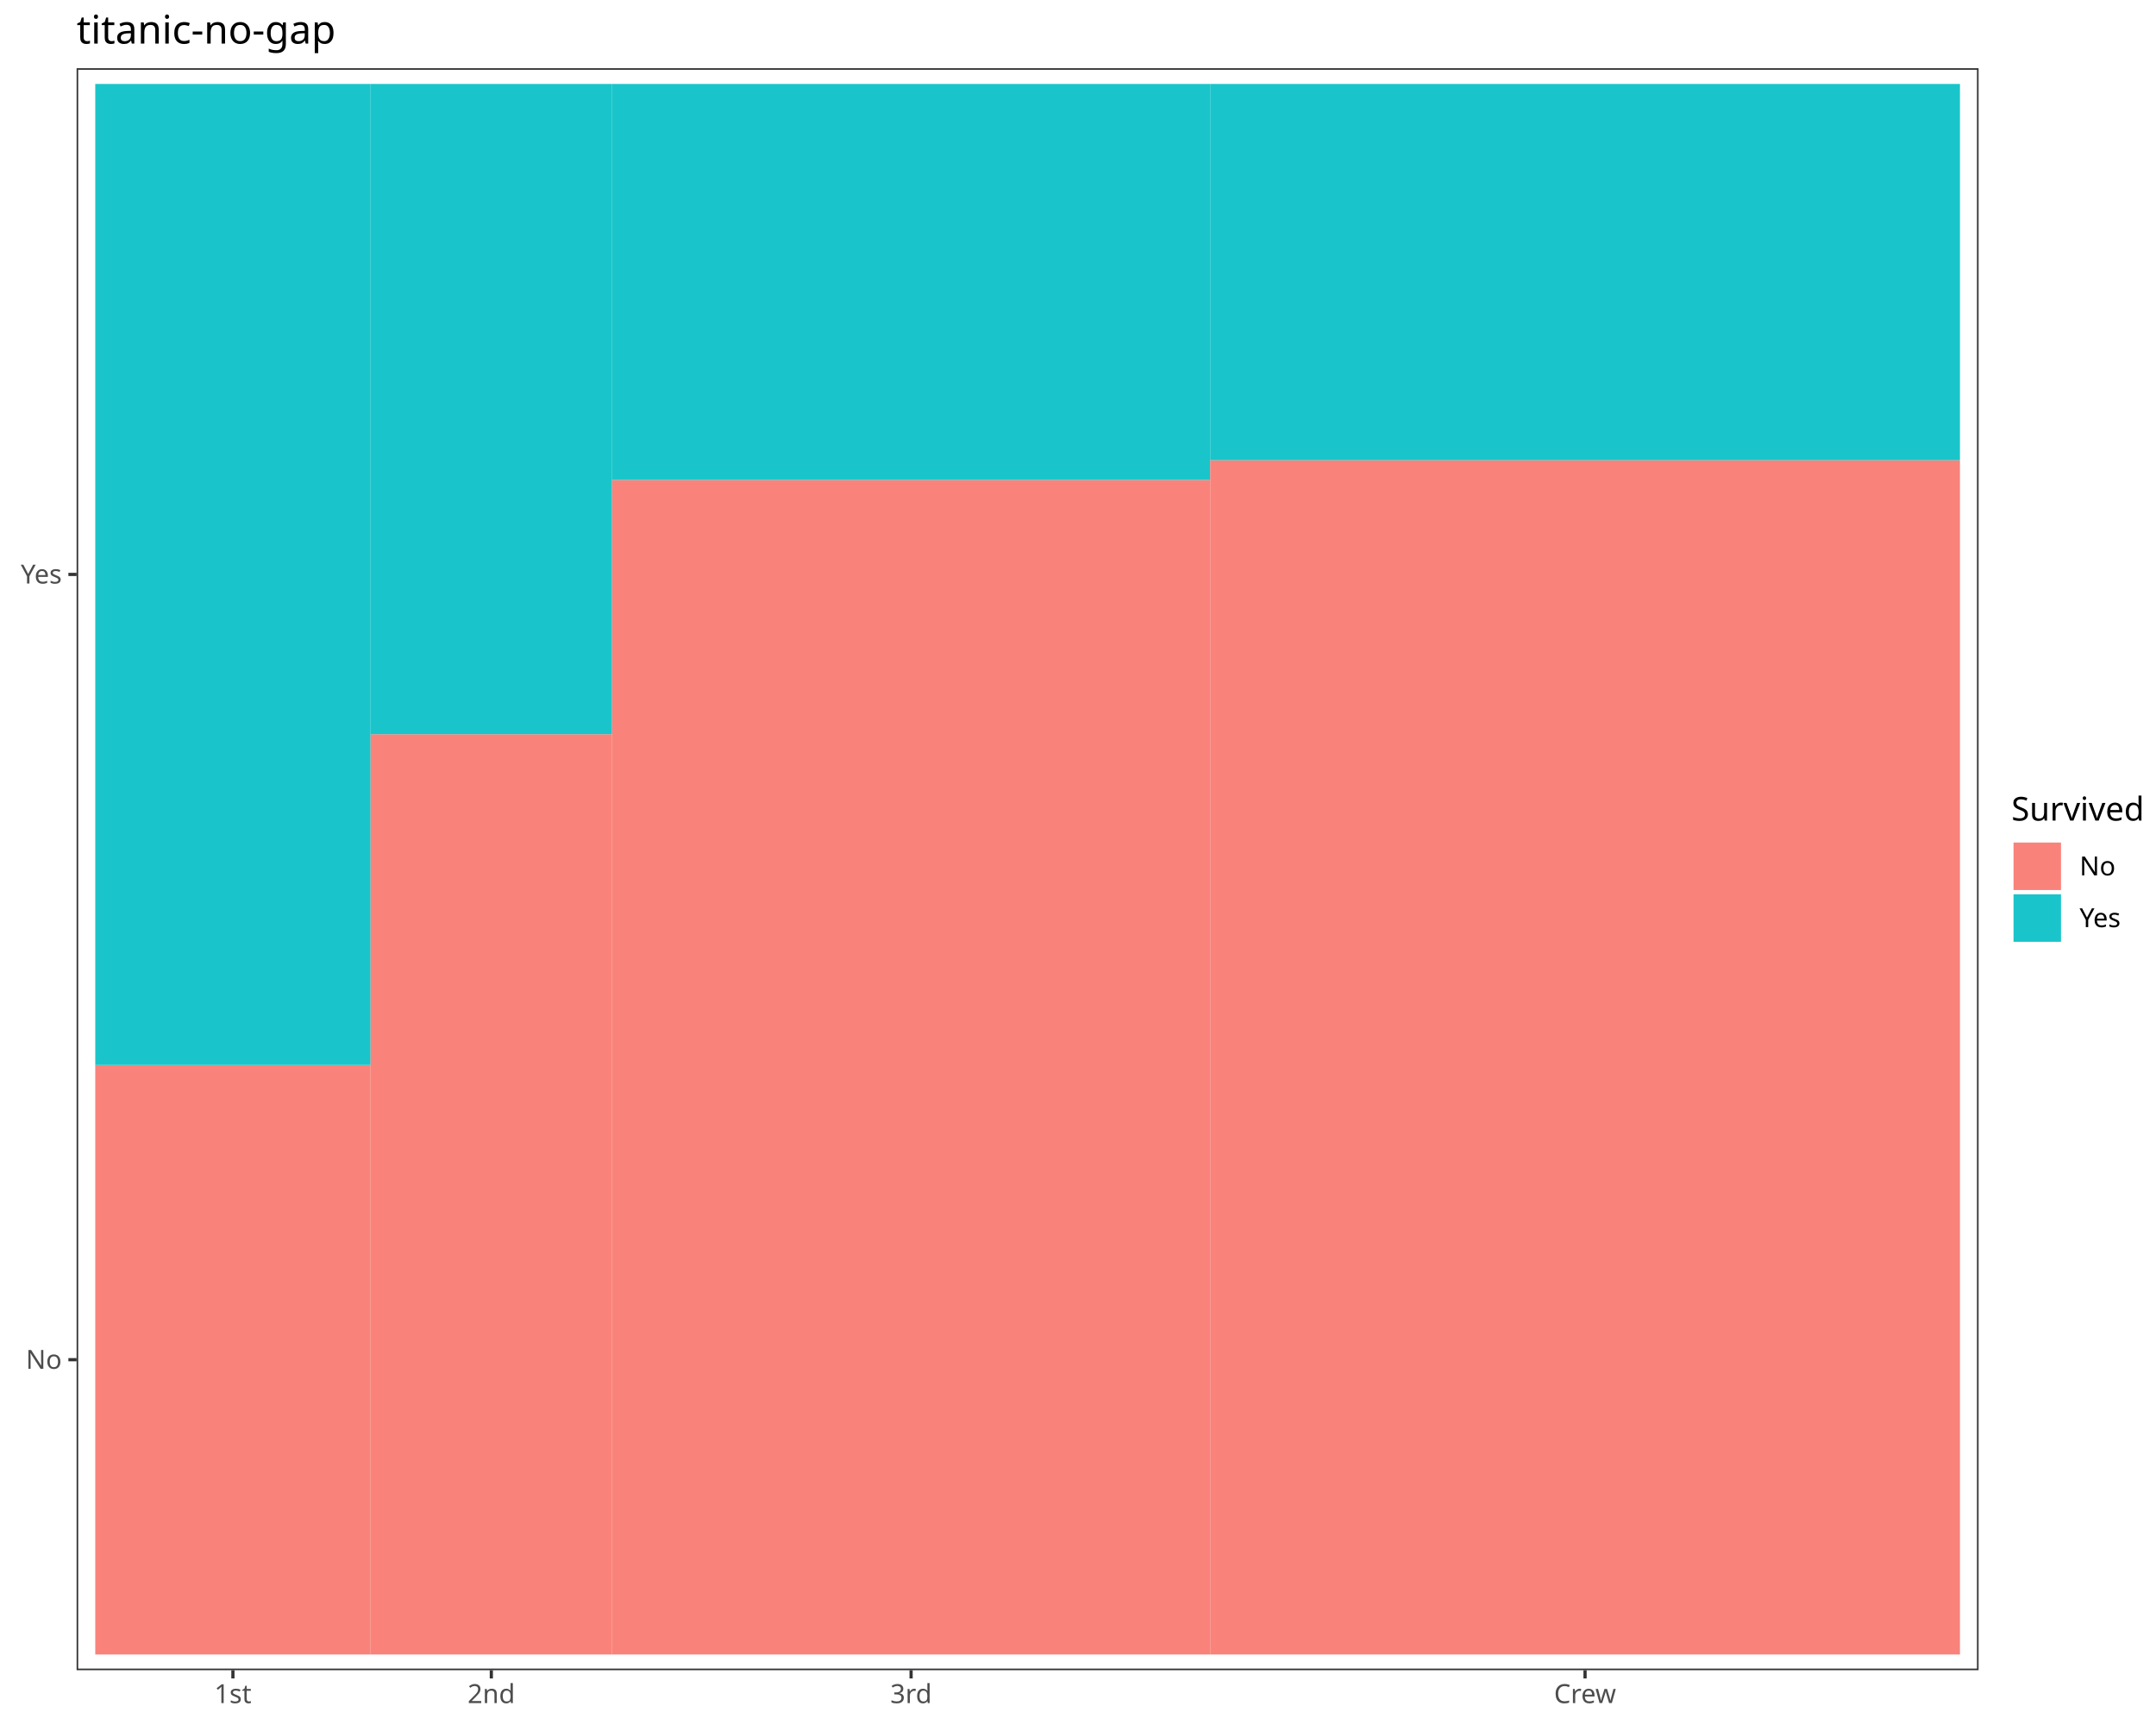
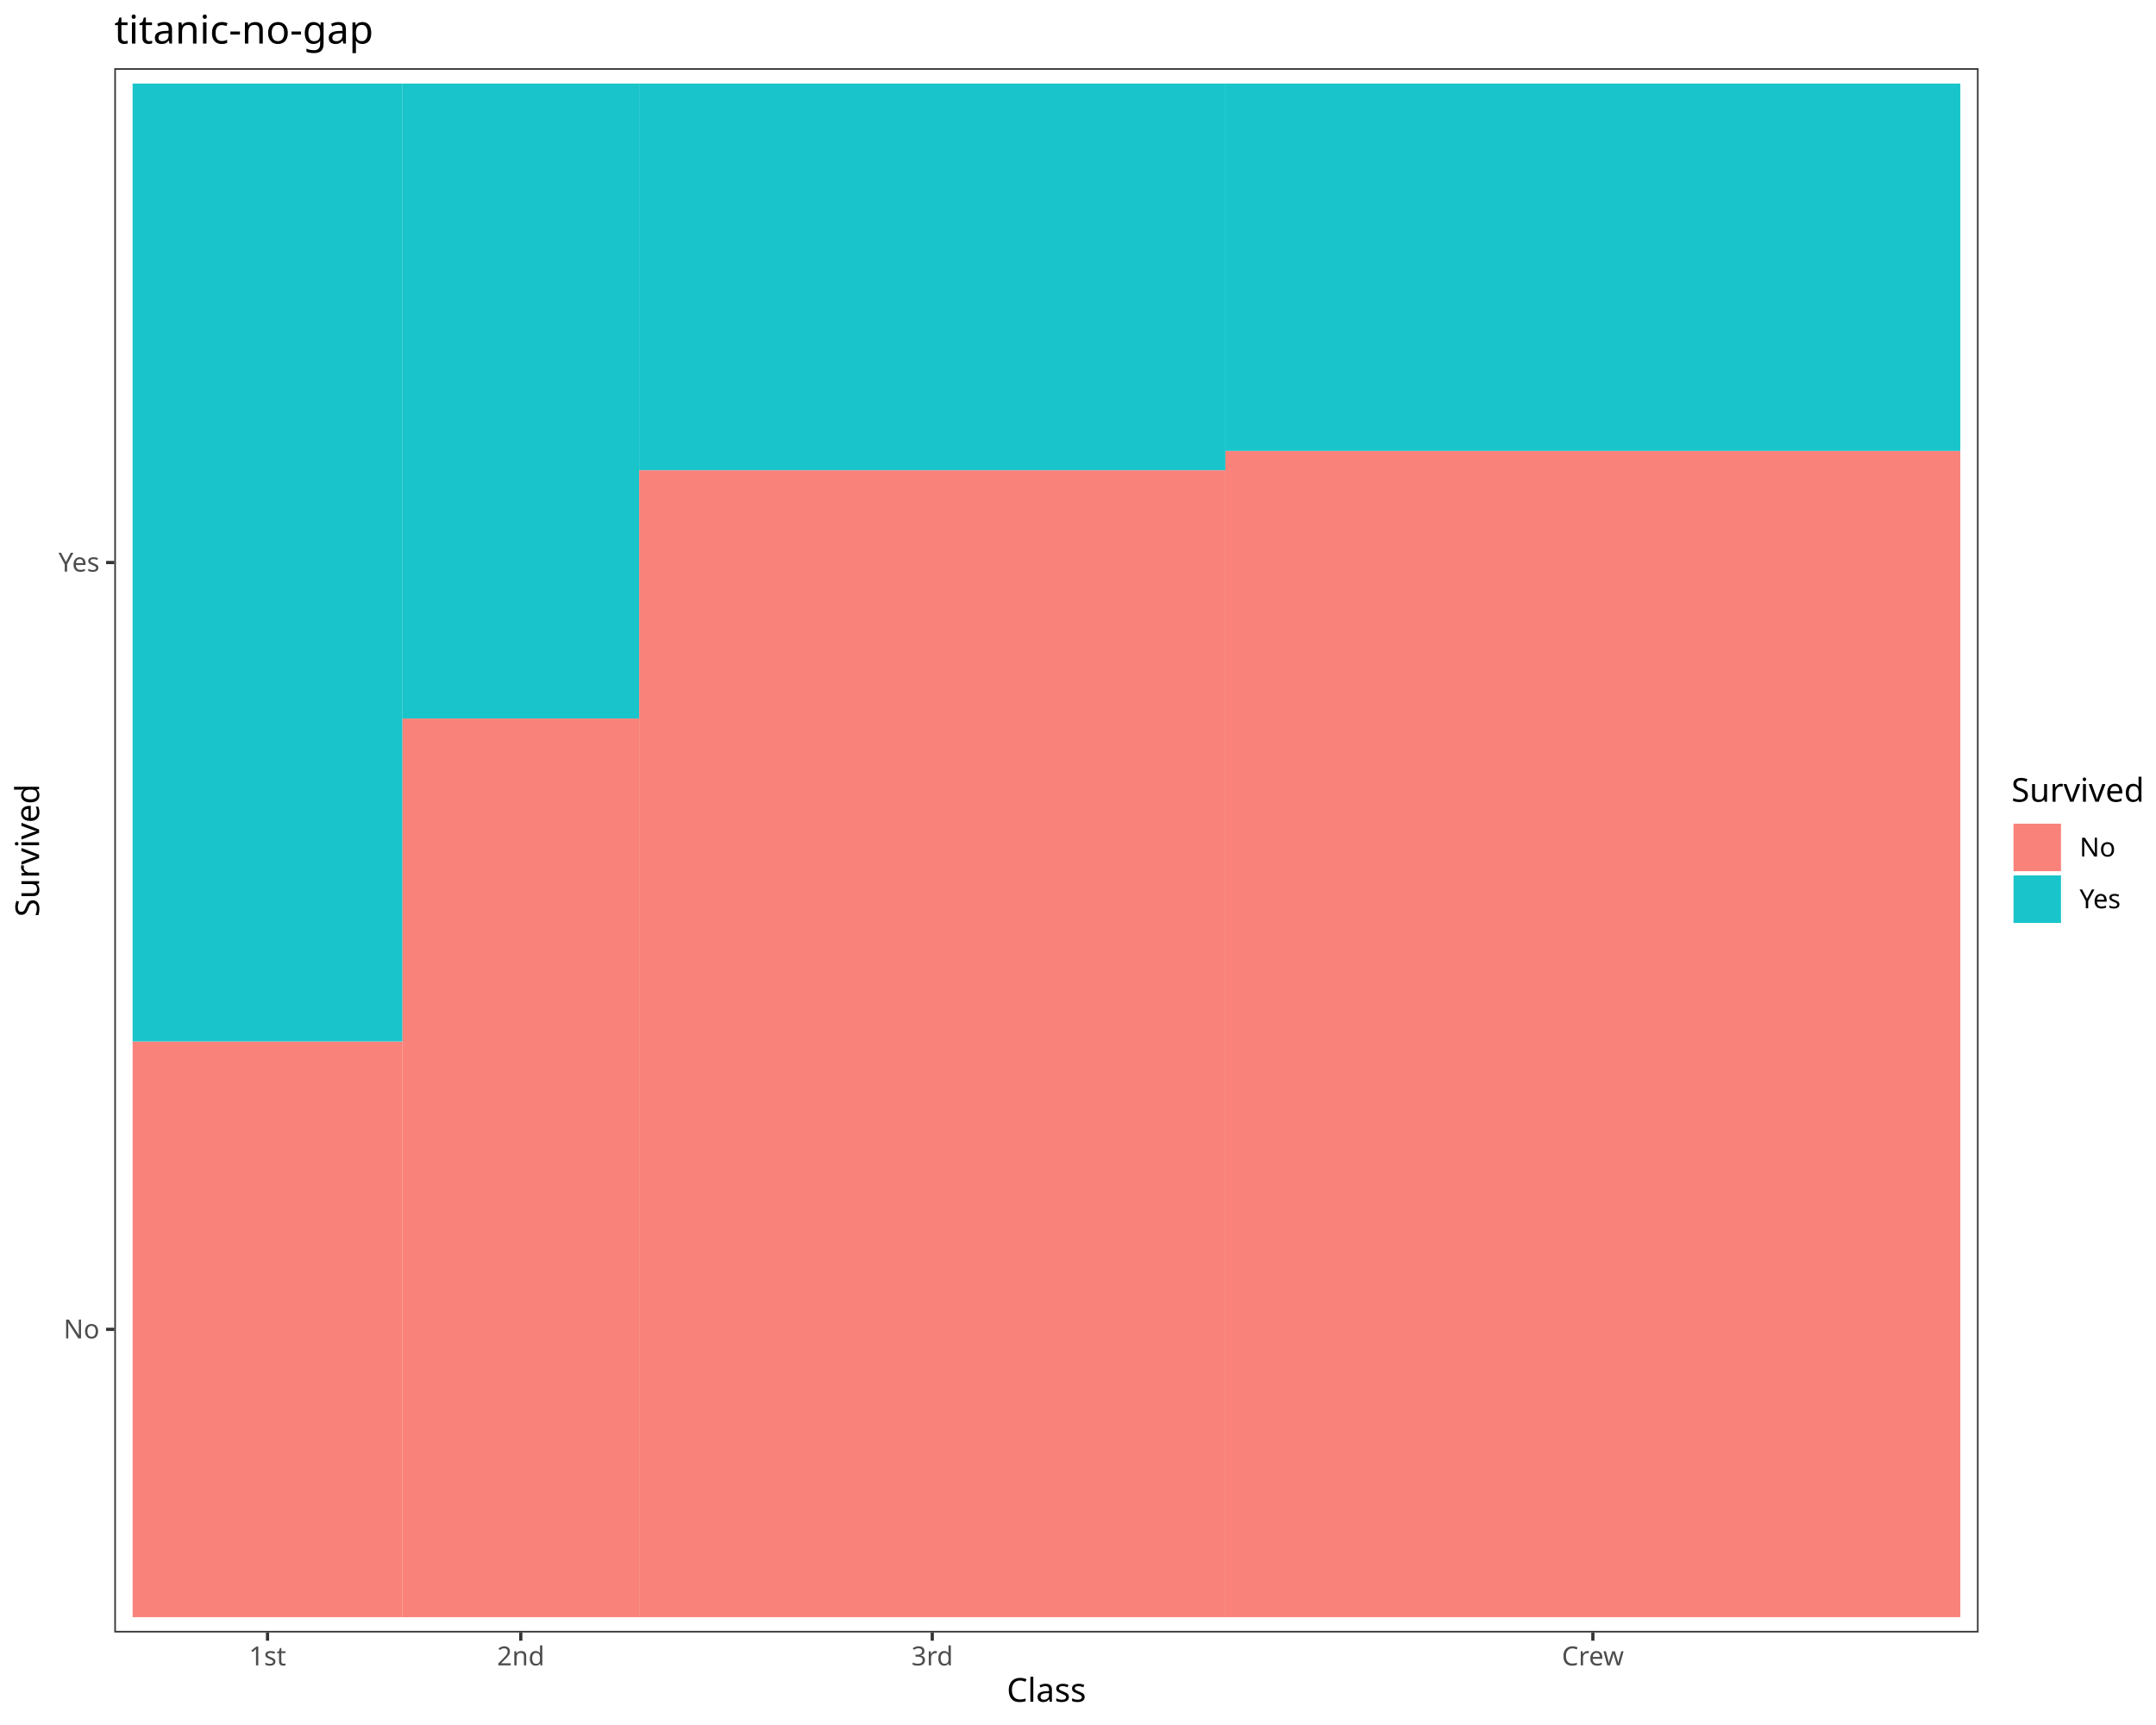
<svg xmlns="http://www.w3.org/2000/svg" class="svglite" data-engine-version="2.0" width="720.00pt" height="576.00pt" viewBox="0 0 720.00 576.00">
  <defs>
    <style type="text/css">
    .svglite line, .svglite polyline, .svglite polygon, .svglite path, .svglite rect, .svglite circle {
      fill: none;
      stroke: #000000;
      stroke-linecap: round;
      stroke-linejoin: round;
      stroke-miterlimit: 10.00;
    }
  </style>
  </defs>
  <rect width="100%" height="100%" style="stroke: none; fill: #FFFFFF;" />
  <defs>
    <clipPath id="cpMC4wMHw3MjAuMDB8MC4wMHw1NzYuMDA=">
      <rect x="0.00" y="0.00" width="720.00" height="576.00" />
    </clipPath>
  </defs>
  <g clip-path="url(#cpMC4wMHw3MjAuMDB8MC4wMHw1NzYuMDA=)">
    <rect x="0.00" y="0.00" width="720.00" height="576.00" style="stroke-width: 1.07; stroke: #FFFFFF; fill: #FFFFFF;" />
  </g>
  <defs>
-     <clipPath id="cpMjUuNTh8NjYwLjc1fDIyLjc4fDU1Ny43MQ==">
-       <rect x="25.58" y="22.78" width="635.17" height="534.92" />
+     <clipPath id="cpMzguMTd8NjYwLjc1fDIyLjc4fDU0NS4xMQ==">
+       <rect x="38.17" y="22.78" width="622.58" height="522.33" />
    </clipPath>
  </defs>
-   <g clip-path="url(#cpMjUuNTh8NjYwLjc1fDIyLjc4fDU1Ny43MQ==)">
-     <rect x="25.58" y="22.78" width="635.17" height="534.92" style="stroke-width: 1.07; stroke: none; fill: #FFFFFF;" />
-     <rect x="31.81" y="355.60" width="91.95" height="196.86" style="stroke-width: 1.07; stroke: none; stroke-linecap: butt; stroke-linejoin: miter; fill: #F8766D; fill-opacity: 0.90;" />
-     <rect x="31.81" y="28.03" width="91.95" height="327.57" style="stroke-width: 1.07; stroke: none; stroke-linecap: butt; stroke-linejoin: miter; fill: #00BFC4; fill-opacity: 0.90;" />
-     <rect x="123.76" y="245.16" width="80.63" height="307.30" style="stroke-width: 1.07; stroke: none; stroke-linecap: butt; stroke-linejoin: miter; fill: #F8766D; fill-opacity: 0.90;" />
-     <rect x="123.76" y="28.03" width="80.63" height="217.13" style="stroke-width: 1.07; stroke: none; stroke-linecap: butt; stroke-linejoin: miter; fill: #00BFC4; fill-opacity: 0.90;" />
-     <rect x="204.39" y="160.25" width="199.75" height="392.21" style="stroke-width: 1.07; stroke: none; stroke-linecap: butt; stroke-linejoin: miter; fill: #F8766D; fill-opacity: 0.90;" />
-     <rect x="204.39" y="28.03" width="199.75" height="132.22" style="stroke-width: 1.07; stroke: none; stroke-linecap: butt; stroke-linejoin: miter; fill: #00BFC4; fill-opacity: 0.90;" />
-     <rect x="404.14" y="153.65" width="250.39" height="398.81" style="stroke-width: 1.07; stroke: none; stroke-linecap: butt; stroke-linejoin: miter; fill: #F8766D; fill-opacity: 0.90;" />
-     <rect x="404.14" y="28.03" width="250.39" height="125.63" style="stroke-width: 1.07; stroke: none; stroke-linecap: butt; stroke-linejoin: miter; fill: #00BFC4; fill-opacity: 0.90;" />
-     <rect x="25.58" y="22.78" width="635.17" height="534.92" style="stroke-width: 1.07; stroke: #333333;" />
+   <g clip-path="url(#cpMzguMTd8NjYwLjc1fDIyLjc4fDU0NS4xMQ==)">
+     <rect x="38.17" y="22.78" width="622.58" height="522.33" style="stroke-width: 1.07; stroke: none; fill: #FFFFFF;" />
+     <rect x="44.28" y="347.76" width="90.13" height="192.23" style="stroke-width: 1.07; stroke: none; stroke-linecap: butt; stroke-linejoin: miter; fill: #F8766D; fill-opacity: 0.90;" />
+     <rect x="44.28" y="27.90" width="90.13" height="319.86" style="stroke-width: 1.07; stroke: none; stroke-linecap: butt; stroke-linejoin: miter; fill: #00BFC4; fill-opacity: 0.90;" />
+     <rect x="134.41" y="239.93" width="79.04" height="300.07" style="stroke-width: 1.07; stroke: none; stroke-linecap: butt; stroke-linejoin: miter; fill: #F8766D; fill-opacity: 0.90;" />
+     <rect x="134.41" y="27.90" width="79.04" height="212.02" style="stroke-width: 1.07; stroke: none; stroke-linecap: butt; stroke-linejoin: miter; fill: #00BFC4; fill-opacity: 0.90;" />
+     <rect x="213.44" y="157.01" width="195.79" height="382.98" style="stroke-width: 1.07; stroke: none; stroke-linecap: butt; stroke-linejoin: miter; fill: #F8766D; fill-opacity: 0.90;" />
+     <rect x="213.44" y="27.90" width="195.79" height="129.11" style="stroke-width: 1.07; stroke: none; stroke-linecap: butt; stroke-linejoin: miter; fill: #00BFC4; fill-opacity: 0.90;" />
+     <rect x="409.23" y="150.57" width="245.42" height="389.42" style="stroke-width: 1.07; stroke: none; stroke-linecap: butt; stroke-linejoin: miter; fill: #F8766D; fill-opacity: 0.90;" />
+     <rect x="409.23" y="27.90" width="245.42" height="122.67" style="stroke-width: 1.07; stroke: none; stroke-linecap: butt; stroke-linejoin: miter; fill: #00BFC4; fill-opacity: 0.90;" />
+     <rect x="38.17" y="22.78" width="622.58" height="522.33" style="stroke-width: 1.07; stroke: #333333;" />
  </g>
  <g clip-path="url(#cpMC4wMHw3MjAuMDB8MC4wMHw1NzYuMDA=)">
-     <text x="20.65" y="457.06" text-anchor="end" style="font-size: 8.80px; fill: #4D4D4D; font-family: sans;" textLength="11.25px" lengthAdjust="spacingAndGlyphs">No</text>
-     <text x="20.65" y="194.84" text-anchor="end" style="font-size: 8.80px; fill: #4D4D4D; font-family: sans;" textLength="15.17px" lengthAdjust="spacingAndGlyphs">Yes</text>
-     <polyline points="22.84,454.03 25.58,454.03 " style="stroke-width: 1.07; stroke: #333333; stroke-linecap: butt;" />
-     <polyline points="22.84,191.81 25.58,191.81 " style="stroke-width: 1.07; stroke: #333333; stroke-linecap: butt;" />
-     <polyline points="77.78,560.45 77.78,557.71 " style="stroke-width: 1.07; stroke: #333333; stroke-linecap: butt;" />
-     <polyline points="164.08,560.45 164.08,557.71 " style="stroke-width: 1.07; stroke: #333333; stroke-linecap: butt;" />
-     <polyline points="304.26,560.45 304.26,557.71 " style="stroke-width: 1.07; stroke: #333333; stroke-linecap: butt;" />
-     <polyline points="529.33,560.45 529.33,557.71 " style="stroke-width: 1.07; stroke: #333333; stroke-linecap: butt;" />
-     <text x="77.78" y="568.69" text-anchor="middle" style="font-size: 8.80px; fill: #4D4D4D; font-family: sans;" textLength="11.74px" lengthAdjust="spacingAndGlyphs">1st</text>
-     <text x="164.08" y="568.69" text-anchor="middle" style="font-size: 8.80px; fill: #4D4D4D; font-family: sans;" textLength="14.68px" lengthAdjust="spacingAndGlyphs">2nd</text>
-     <text x="304.26" y="568.69" text-anchor="middle" style="font-size: 8.80px; fill: #4D4D4D; font-family: sans;" textLength="12.72px" lengthAdjust="spacingAndGlyphs">3rd</text>
-     <text x="529.33" y="568.69" text-anchor="middle" style="font-size: 8.80px; fill: #4D4D4D; font-family: sans;" textLength="20.54px" lengthAdjust="spacingAndGlyphs">Crew</text>
-     <rect x="671.71" y="265.30" width="42.81" height="49.89" style="stroke-width: 1.07; stroke: none; fill: #FFFFFF;" />
-     <text x="671.71" y="274.01" style="font-size: 11.00px; font-family: sans;" textLength="42.81px" lengthAdjust="spacingAndGlyphs">Survived</text>
-     <rect x="671.71" y="280.63" width="17.28" height="17.28" style="stroke-width: 1.07; stroke: none; fill: #FFFFFF;" />
-     <rect x="672.42" y="281.34" width="15.86" height="15.86" style="stroke-width: 1.07; stroke: none; stroke-linecap: butt; stroke-linejoin: miter; fill: #F8766D; fill-opacity: 0.90;" />
-     <rect x="671.71" y="297.91" width="17.28" height="17.28" style="stroke-width: 1.07; stroke: none; fill: #FFFFFF;" />
-     <rect x="672.42" y="298.62" width="15.86" height="15.86" style="stroke-width: 1.07; stroke: none; stroke-linecap: butt; stroke-linejoin: miter; fill: #00BFC4; fill-opacity: 0.90;" />
-     <text x="694.47" y="292.30" style="font-size: 8.80px; font-family: sans;" textLength="11.25px" lengthAdjust="spacingAndGlyphs">No</text>
-     <text x="694.47" y="309.58" style="font-size: 8.80px; font-family: sans;" textLength="15.17px" lengthAdjust="spacingAndGlyphs">Yes</text>
-     <text x="25.58" y="14.56" style="font-size: 13.20px; font-family: sans;" textLength="79.98px" lengthAdjust="spacingAndGlyphs">titanic-no-gap</text>
+     <text x="33.24" y="446.90" text-anchor="end" style="font-size: 8.80px; fill: #4D4D4D; font-family: sans;" textLength="11.25px" lengthAdjust="spacingAndGlyphs">No</text>
+     <text x="33.24" y="190.86" text-anchor="end" style="font-size: 8.80px; fill: #4D4D4D; font-family: sans;" textLength="15.17px" lengthAdjust="spacingAndGlyphs">Yes</text>
+     <polyline points="35.43,443.88 38.17,443.88 " style="stroke-width: 1.07; stroke: #333333; stroke-linecap: butt;" />
+     <polyline points="35.43,187.83 38.17,187.83 " style="stroke-width: 1.07; stroke: #333333; stroke-linecap: butt;" />
+     <polyline points="89.34,547.85 89.34,545.11 " style="stroke-width: 1.07; stroke: #333333; stroke-linecap: butt;" />
+     <polyline points="173.92,547.85 173.92,545.11 " style="stroke-width: 1.07; stroke: #333333; stroke-linecap: butt;" />
+     <polyline points="311.33,547.85 311.33,545.11 " style="stroke-width: 1.07; stroke: #333333; stroke-linecap: butt;" />
+     <polyline points="531.94,547.85 531.94,545.11 " style="stroke-width: 1.07; stroke: #333333; stroke-linecap: butt;" />
+     <text x="89.34" y="556.10" text-anchor="middle" style="font-size: 8.80px; fill: #4D4D4D; font-family: sans;" textLength="11.74px" lengthAdjust="spacingAndGlyphs">1st</text>
+     <text x="173.92" y="556.10" text-anchor="middle" style="font-size: 8.80px; fill: #4D4D4D; font-family: sans;" textLength="14.68px" lengthAdjust="spacingAndGlyphs">2nd</text>
+     <text x="311.33" y="556.10" text-anchor="middle" style="font-size: 8.80px; fill: #4D4D4D; font-family: sans;" textLength="12.72px" lengthAdjust="spacingAndGlyphs">3rd</text>
+     <text x="531.94" y="556.10" text-anchor="middle" style="font-size: 8.80px; fill: #4D4D4D; font-family: sans;" textLength="20.54px" lengthAdjust="spacingAndGlyphs">Crew</text>
+     <text x="349.46" y="568.24" text-anchor="middle" style="font-size: 11.00px; font-family: sans;" textLength="27.52px" lengthAdjust="spacingAndGlyphs">Class</text>
+     <text transform="translate(13.05,283.95) rotate(-90)" text-anchor="middle" style="font-size: 11.00px; font-family: sans;" textLength="42.81px" lengthAdjust="spacingAndGlyphs">Survived</text>
+     <rect x="671.71" y="259.00" width="42.81" height="49.89" style="stroke-width: 1.07; stroke: none; fill: #FFFFFF;" />
+     <text x="671.71" y="267.71" style="font-size: 11.00px; font-family: sans;" textLength="42.81px" lengthAdjust="spacingAndGlyphs">Survived</text>
+     <rect x="671.71" y="274.33" width="17.28" height="17.28" style="stroke-width: 1.07; stroke: none; fill: #FFFFFF;" />
+     <rect x="672.42" y="275.04" width="15.86" height="15.86" style="stroke-width: 1.07; stroke: none; stroke-linecap: butt; stroke-linejoin: miter; fill: #F8766D; fill-opacity: 0.90;" />
+     <rect x="671.71" y="291.61" width="17.28" height="17.28" style="stroke-width: 1.07; stroke: none; fill: #FFFFFF;" />
+     <rect x="672.42" y="292.32" width="15.86" height="15.86" style="stroke-width: 1.07; stroke: none; stroke-linecap: butt; stroke-linejoin: miter; fill: #00BFC4; fill-opacity: 0.90;" />
+     <text x="694.47" y="286.00" style="font-size: 8.80px; font-family: sans;" textLength="11.25px" lengthAdjust="spacingAndGlyphs">No</text>
+     <text x="694.47" y="303.28" style="font-size: 8.80px; font-family: sans;" textLength="15.17px" lengthAdjust="spacingAndGlyphs">Yes</text>
+     <text x="38.17" y="14.56" style="font-size: 13.20px; font-family: sans;" textLength="79.98px" lengthAdjust="spacingAndGlyphs">titanic-no-gap</text>
  </g>
</svg>
